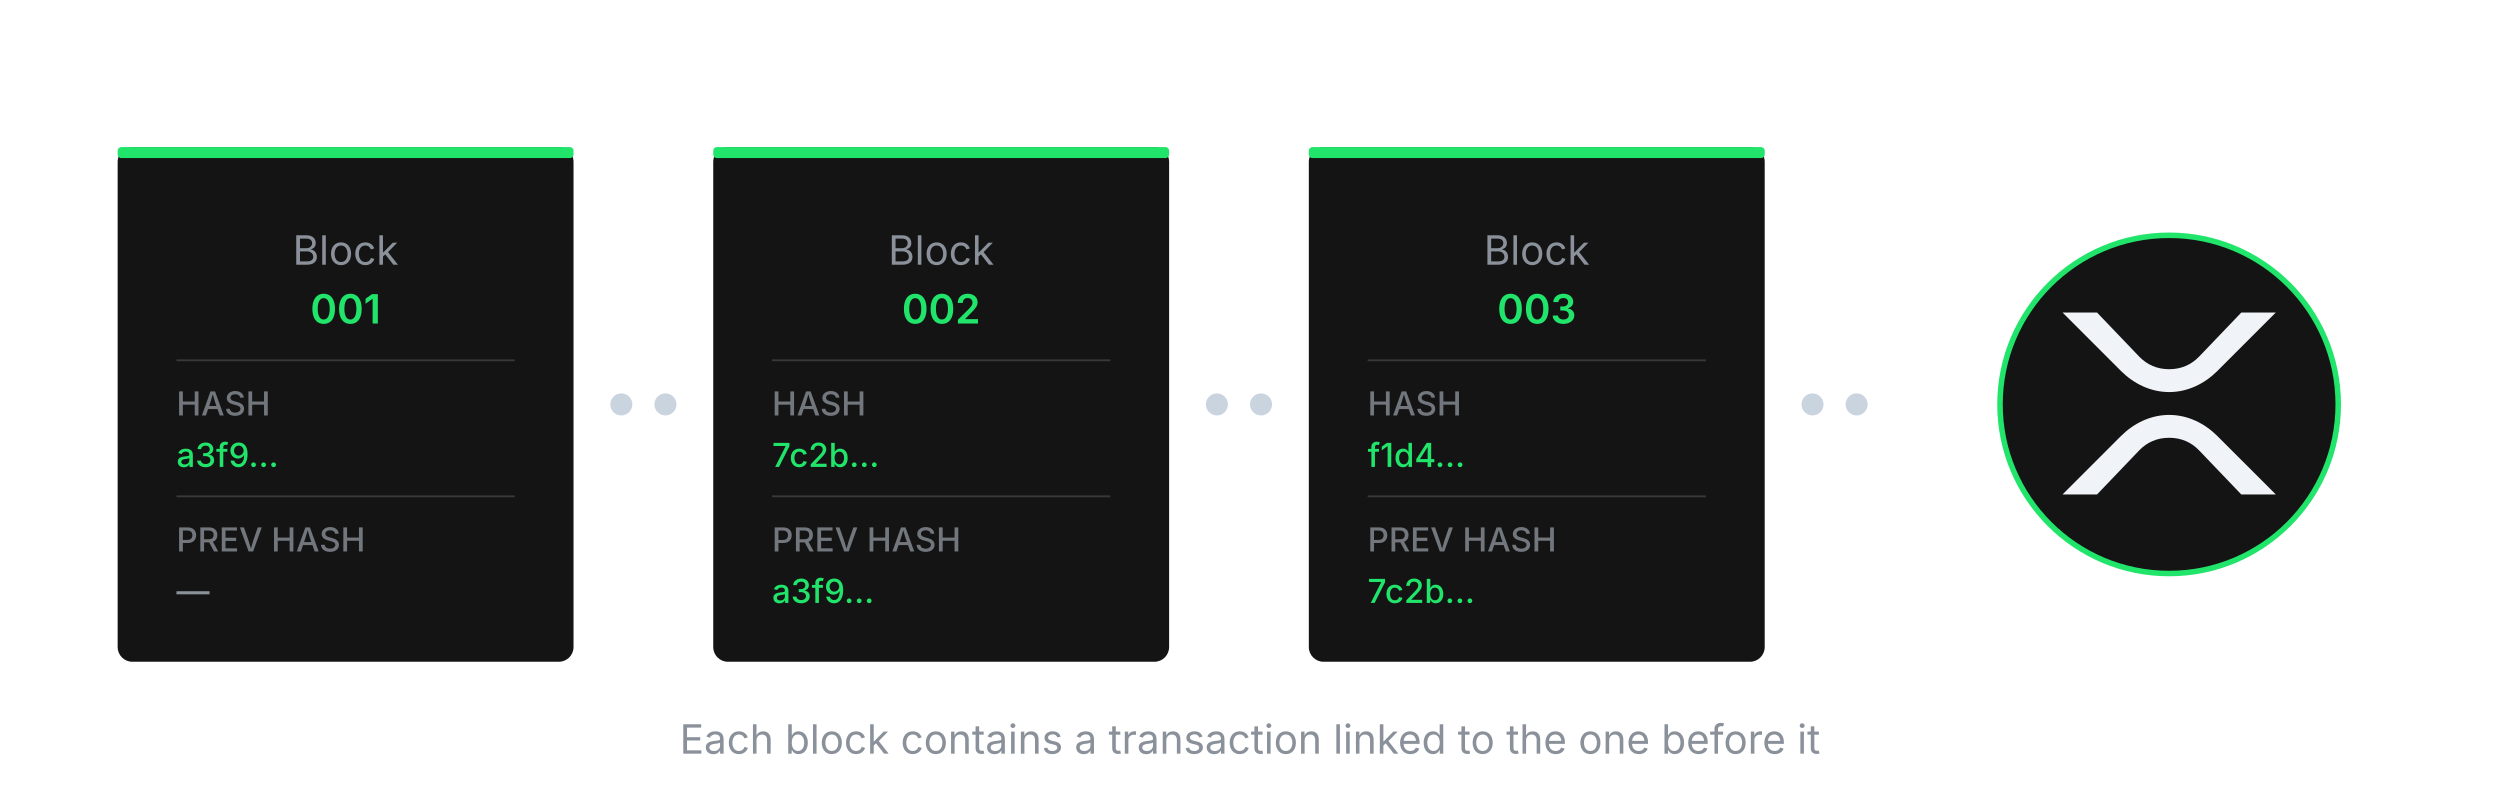
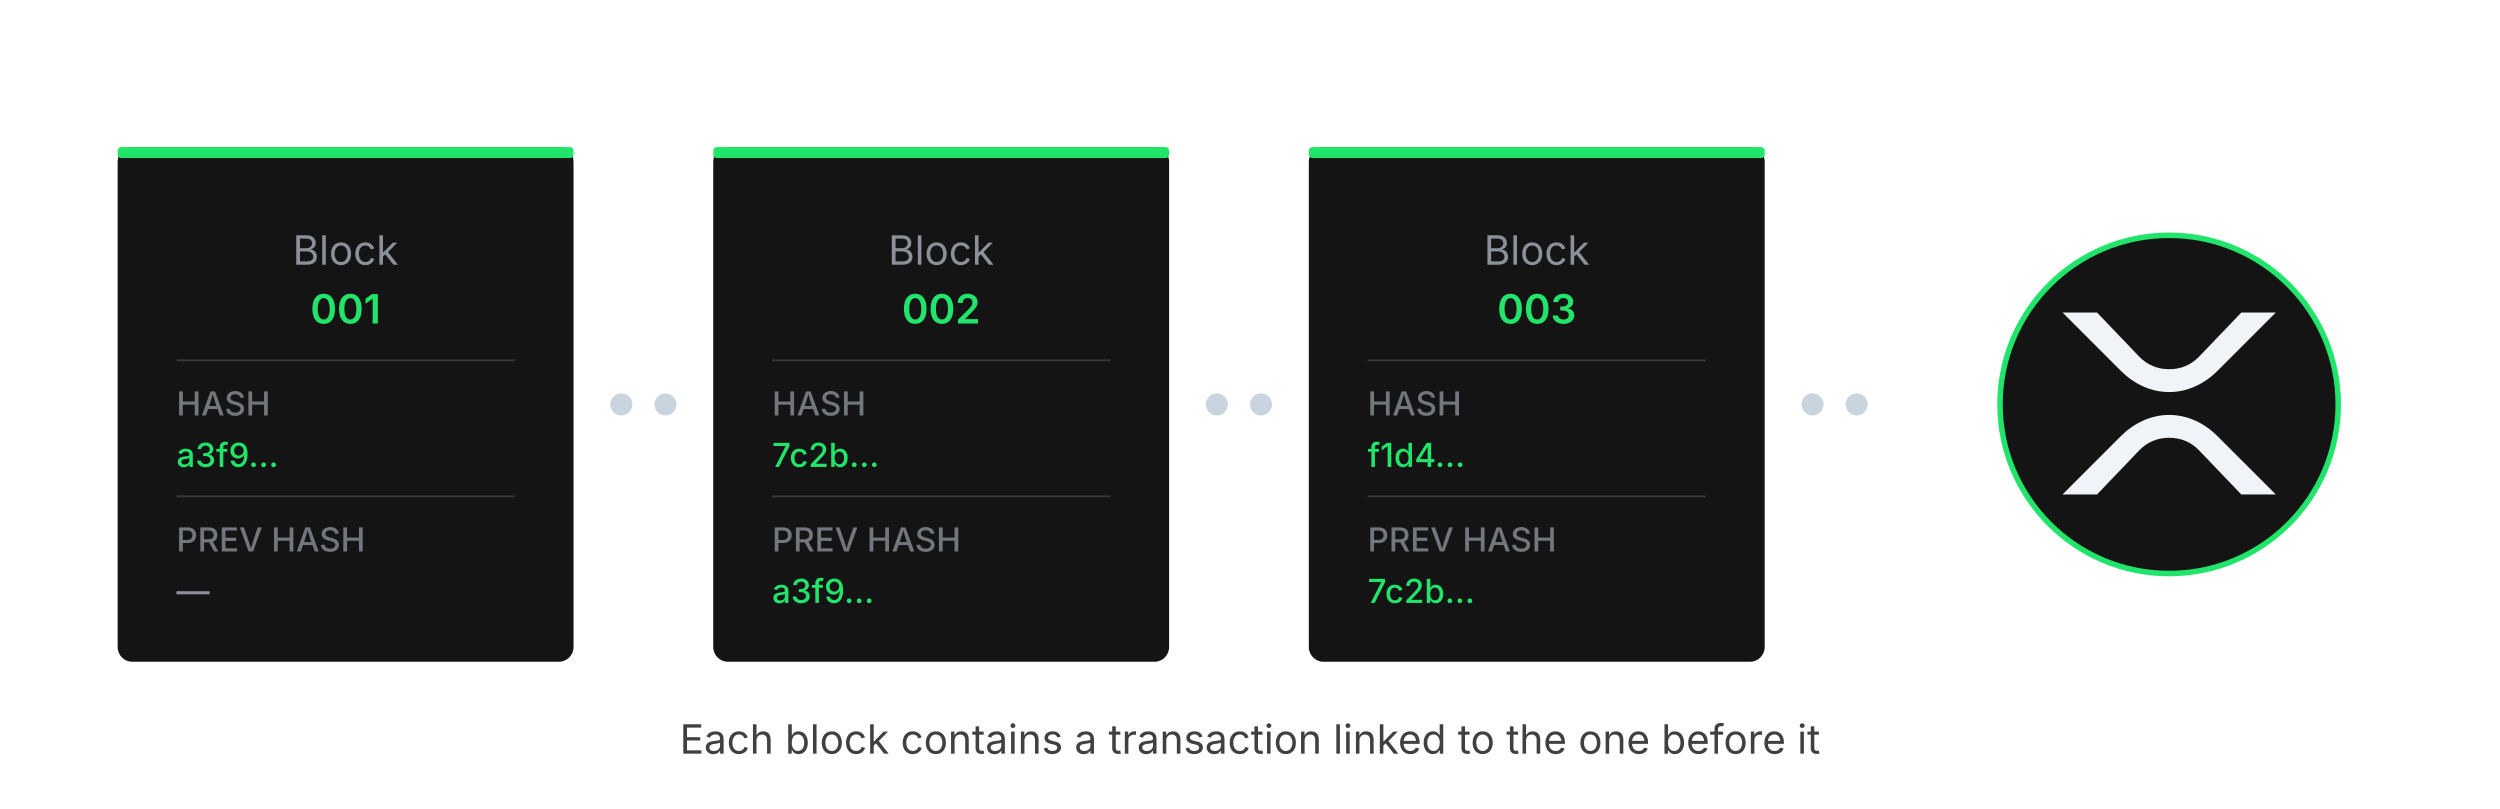
<svg xmlns="http://www.w3.org/2000/svg" width="100%" viewBox="0 0 680 220" role="img">
  <rect x="32" y="40" width="124" height="140" rx="4" fill="#141414" />
  <rect x="32" y="40" width="124" height="3" rx="1" fill="#21E46B" />
  <text x="94" y="72" text-anchor="middle" fill="#8A919A" font-family="Inter, 'Helvetica Neue', sans-serif" font-size="11">Block</text>
  <text x="94" y="88" text-anchor="middle" fill="#21E46B" font-family="Inter, 'Helvetica Neue', sans-serif" font-size="11" font-weight="600">001</text>
  <line x1="48" y1="98" x2="140" y2="98" stroke="#8A919A" stroke-width="0.5" opacity="0.3" />
  <text x="48" y="113" fill="#72777E" font-family="Inter, 'Helvetica Neue', sans-serif" font-size="9" font-weight="500">HASH</text>
  <text x="48" y="127" fill="#21E46B" font-family="Inter, 'Helvetica Neue', sans-serif" font-size="9" font-weight="500">a3f9…</text>
  <line x1="48" y1="135" x2="140" y2="135" stroke="#8A919A" stroke-width="0.5" opacity="0.3" />
  <text x="48" y="150" fill="#72777E" font-family="Inter, 'Helvetica Neue', sans-serif" font-size="9" font-weight="500">PREV HASH</text>
  <text x="48" y="164" fill="#8A919A" font-family="Inter, 'Helvetica Neue', sans-serif" font-size="9" font-weight="500">—</text>
  <circle cx="169" cy="110" r="3" fill="#CAD4DF" />
  <circle cx="181" cy="110" r="3" fill="#CAD4DF" />
  <rect x="194" y="40" width="124" height="140" rx="4" fill="#141414" />
  <rect x="194" y="40" width="124" height="3" rx="1" fill="#21E46B" />
  <text x="256" y="72" text-anchor="middle" fill="#8A919A" font-family="Inter, 'Helvetica Neue', sans-serif" font-size="11">Block</text>
  <text x="256" y="88" text-anchor="middle" fill="#21E46B" font-family="Inter, 'Helvetica Neue', sans-serif" font-size="11" font-weight="600">002</text>
  <line x1="210" y1="98" x2="302" y2="98" stroke="#8A919A" stroke-width="0.5" opacity="0.3" />
  <text x="210" y="113" fill="#72777E" font-family="Inter, 'Helvetica Neue', sans-serif" font-size="9" font-weight="500">HASH</text>
  <text x="210" y="127" fill="#21E46B" font-family="Inter, 'Helvetica Neue', sans-serif" font-size="9" font-weight="500">7c2b…</text>
  <line x1="210" y1="135" x2="302" y2="135" stroke="#8A919A" stroke-width="0.5" opacity="0.3" />
  <text x="210" y="150" fill="#72777E" font-family="Inter, 'Helvetica Neue', sans-serif" font-size="9" font-weight="500">PREV HASH</text>
  <text x="210" y="164" fill="#21E46B" font-family="Inter, 'Helvetica Neue', sans-serif" font-size="9" font-weight="500">a3f9…</text>
  <circle cx="331" cy="110" r="3" fill="#CAD4DF" />
  <circle cx="343" cy="110" r="3" fill="#CAD4DF" />
  <rect x="356" y="40" width="124" height="140" rx="4" fill="#141414" />
  <rect x="356" y="40" width="124" height="3" rx="1" fill="#21E46B" />
  <text x="418" y="72" text-anchor="middle" fill="#8A919A" font-family="Inter, 'Helvetica Neue', sans-serif" font-size="11">Block</text>
  <text x="418" y="88" text-anchor="middle" fill="#21E46B" font-family="Inter, 'Helvetica Neue', sans-serif" font-size="11" font-weight="600">003</text>
  <line x1="372" y1="98" x2="464" y2="98" stroke="#8A919A" stroke-width="0.5" opacity="0.3" />
  <text x="372" y="113" fill="#72777E" font-family="Inter, 'Helvetica Neue', sans-serif" font-size="9" font-weight="500">HASH</text>
  <text x="372" y="127" fill="#21E46B" font-family="Inter, 'Helvetica Neue', sans-serif" font-size="9" font-weight="500">f1d4…</text>
  <line x1="372" y1="135" x2="464" y2="135" stroke="#8A919A" stroke-width="0.5" opacity="0.3" />
  <text x="372" y="150" fill="#72777E" font-family="Inter, 'Helvetica Neue', sans-serif" font-size="9" font-weight="500">PREV HASH</text>
  <text x="372" y="164" fill="#21E46B" font-family="Inter, 'Helvetica Neue', sans-serif" font-size="9" font-weight="500">7c2b…</text>
  <circle cx="493" cy="110" r="3" fill="#CAD4DF" />
  <circle cx="505" cy="110" r="3" fill="#CAD4DF" />
  <circle cx="590" cy="110" r="46" fill="#141414" />
  <circle cx="590" cy="110" r="46" fill="none" stroke="#21E46B" stroke-width="1.5" />
  <g transform="translate(561, 85) scale(0.275)">
    <path fill="#F0F3F7" d="M135.007 43.742C127.265 51.697 117.426 56.09 105.496 56.09C93.567 56.09 83.727 51.697 75.985 43.742L34.126 0H0.008L57.778 57.768C70.547 70.536 87.289 78.697 105.504 78.697C123.718 78.697 140.461 70.536 153.229 57.768L211 0H176.882L135.022 43.742H135.007ZM176.874 180H210.992L153.222 122.232C140.453 109.464 123.711 101.303 105.496 101.303C87.282 101.303 70.539 109.464 57.771 122.232L0 180H34.118L75.978 136.258C83.72 128.303 93.559 123.91 105.489 123.91C117.418 123.91 127.258 128.303 134.999 136.258L176.859 180H176.874Z" />
  </g>
-   <text x="340" y="205" text-anchor="middle" fill="#8A919A" font-family="Inter, 'Helvetica Neue', sans-serif" font-size="11">Each block contains a transaction linked to the one before it</text>
+   <text x="340" y="205" text-anchor="middle" fill="currentColor" opacity="0.75" font-family="Inter, 'Helvetica Neue', sans-serif" font-size="11">Each block contains a transaction linked to the one before it</text>
</svg>
